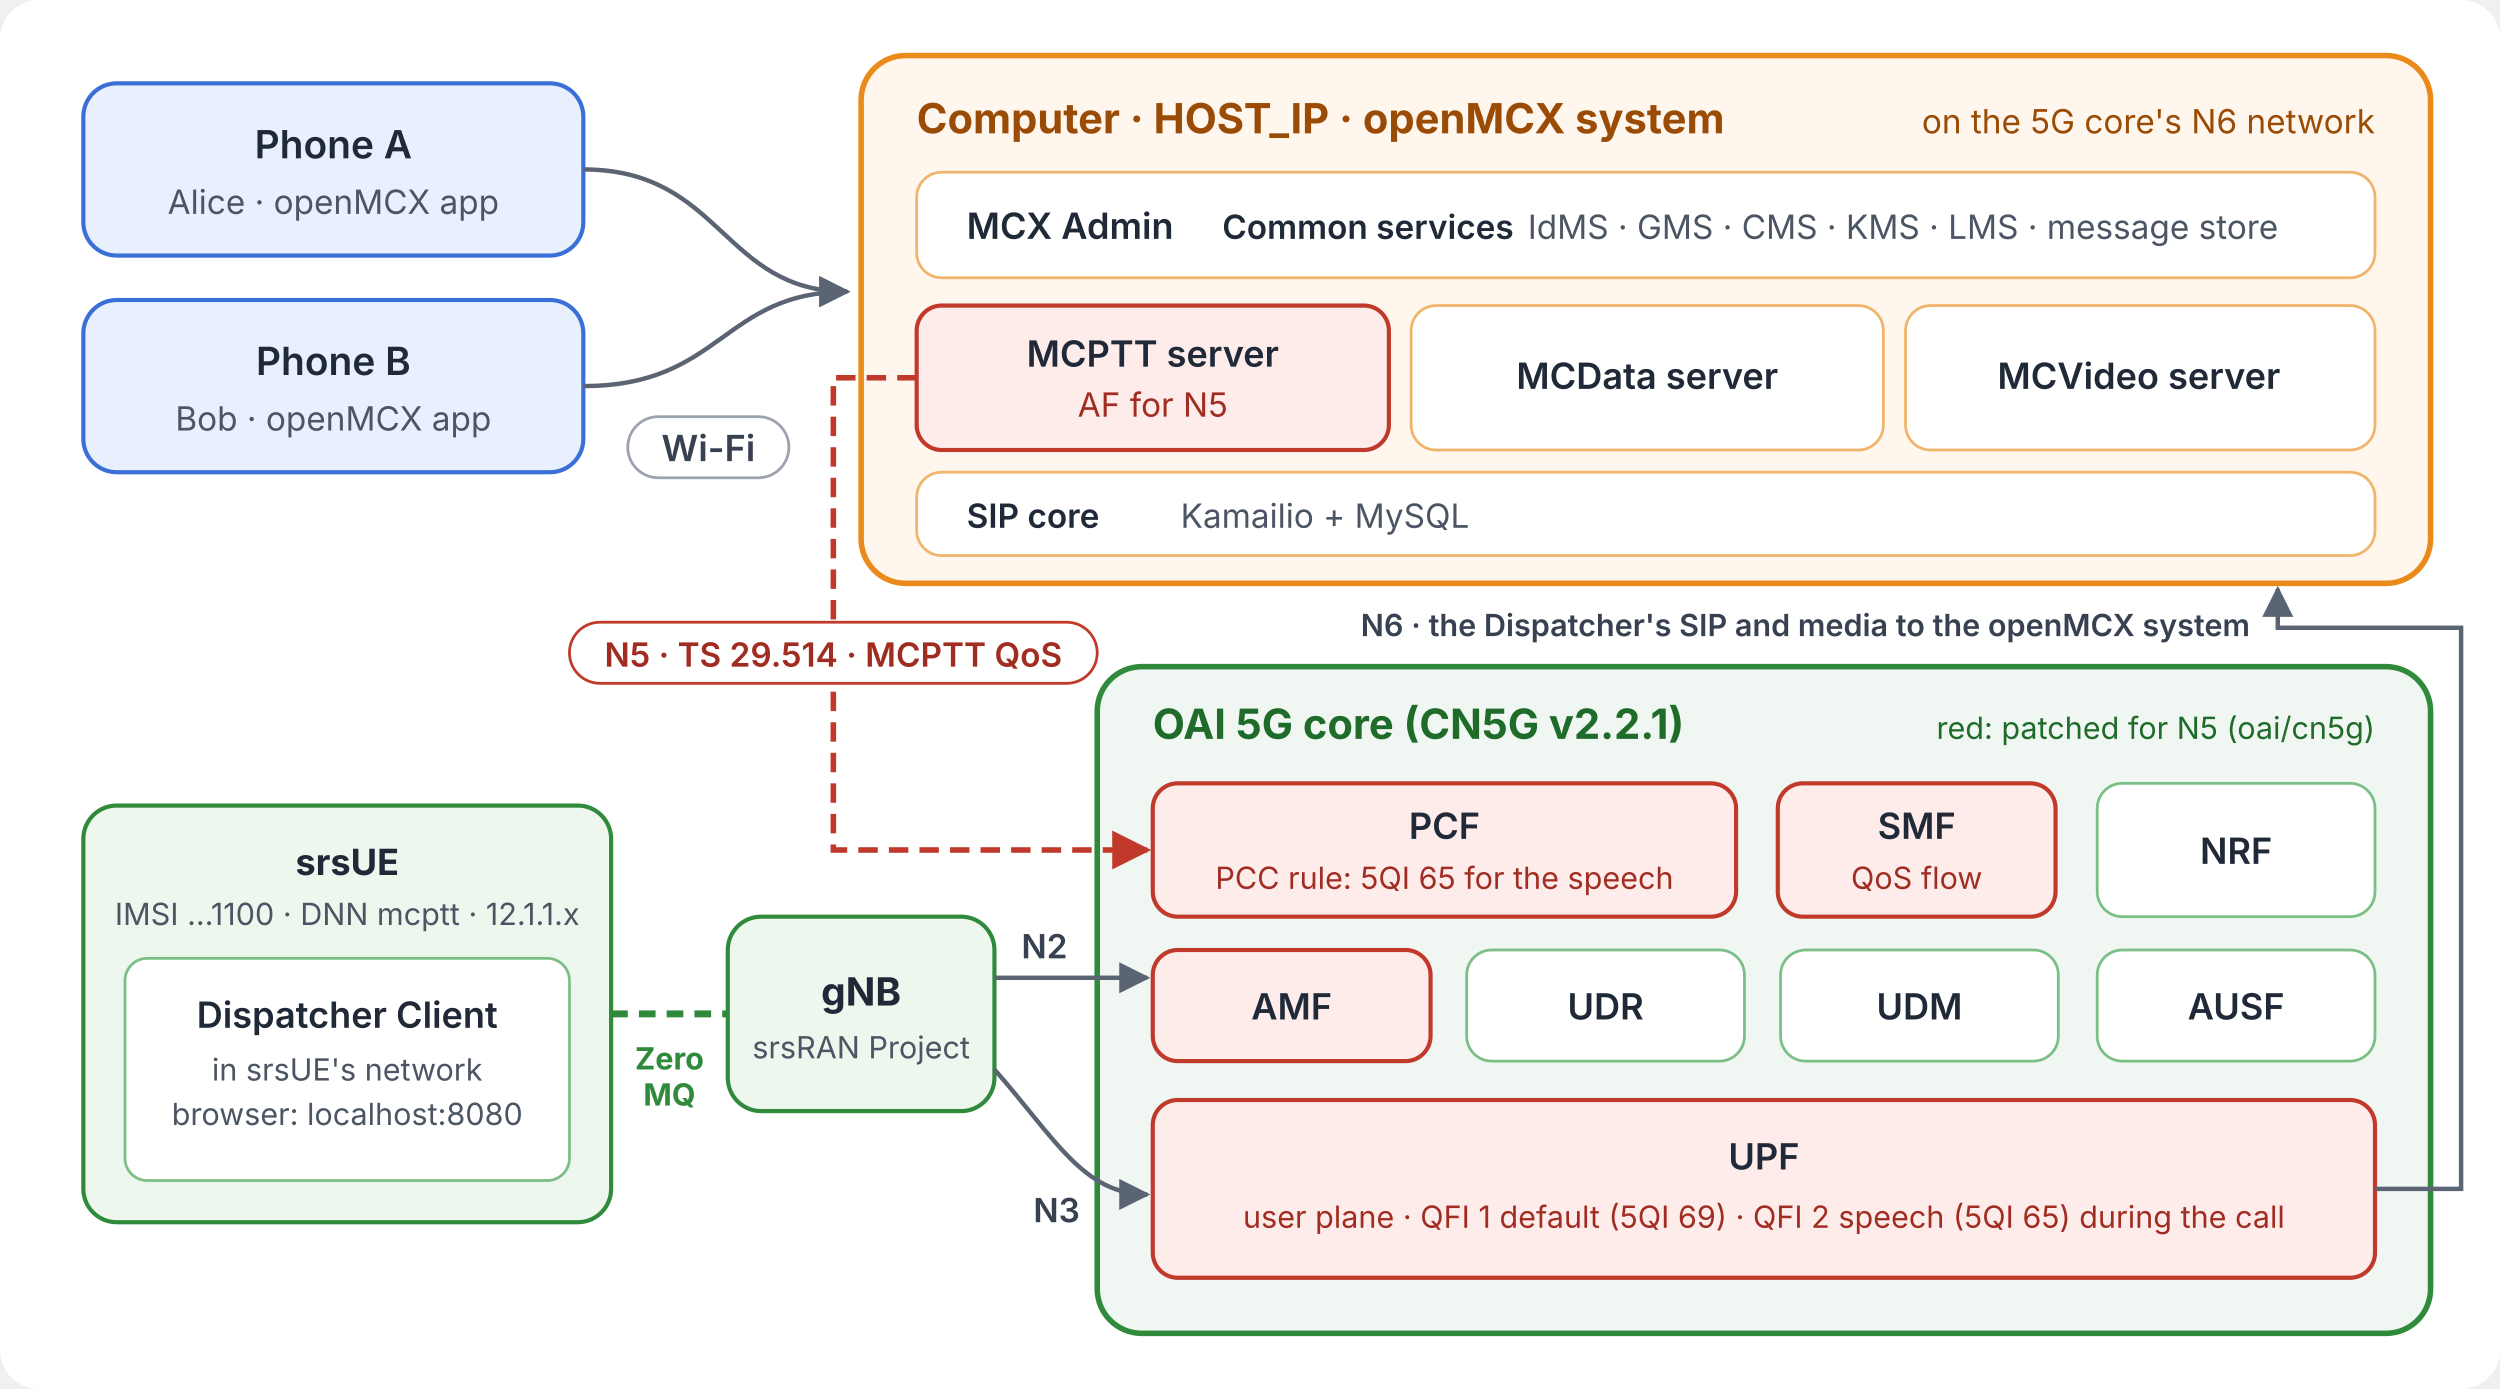
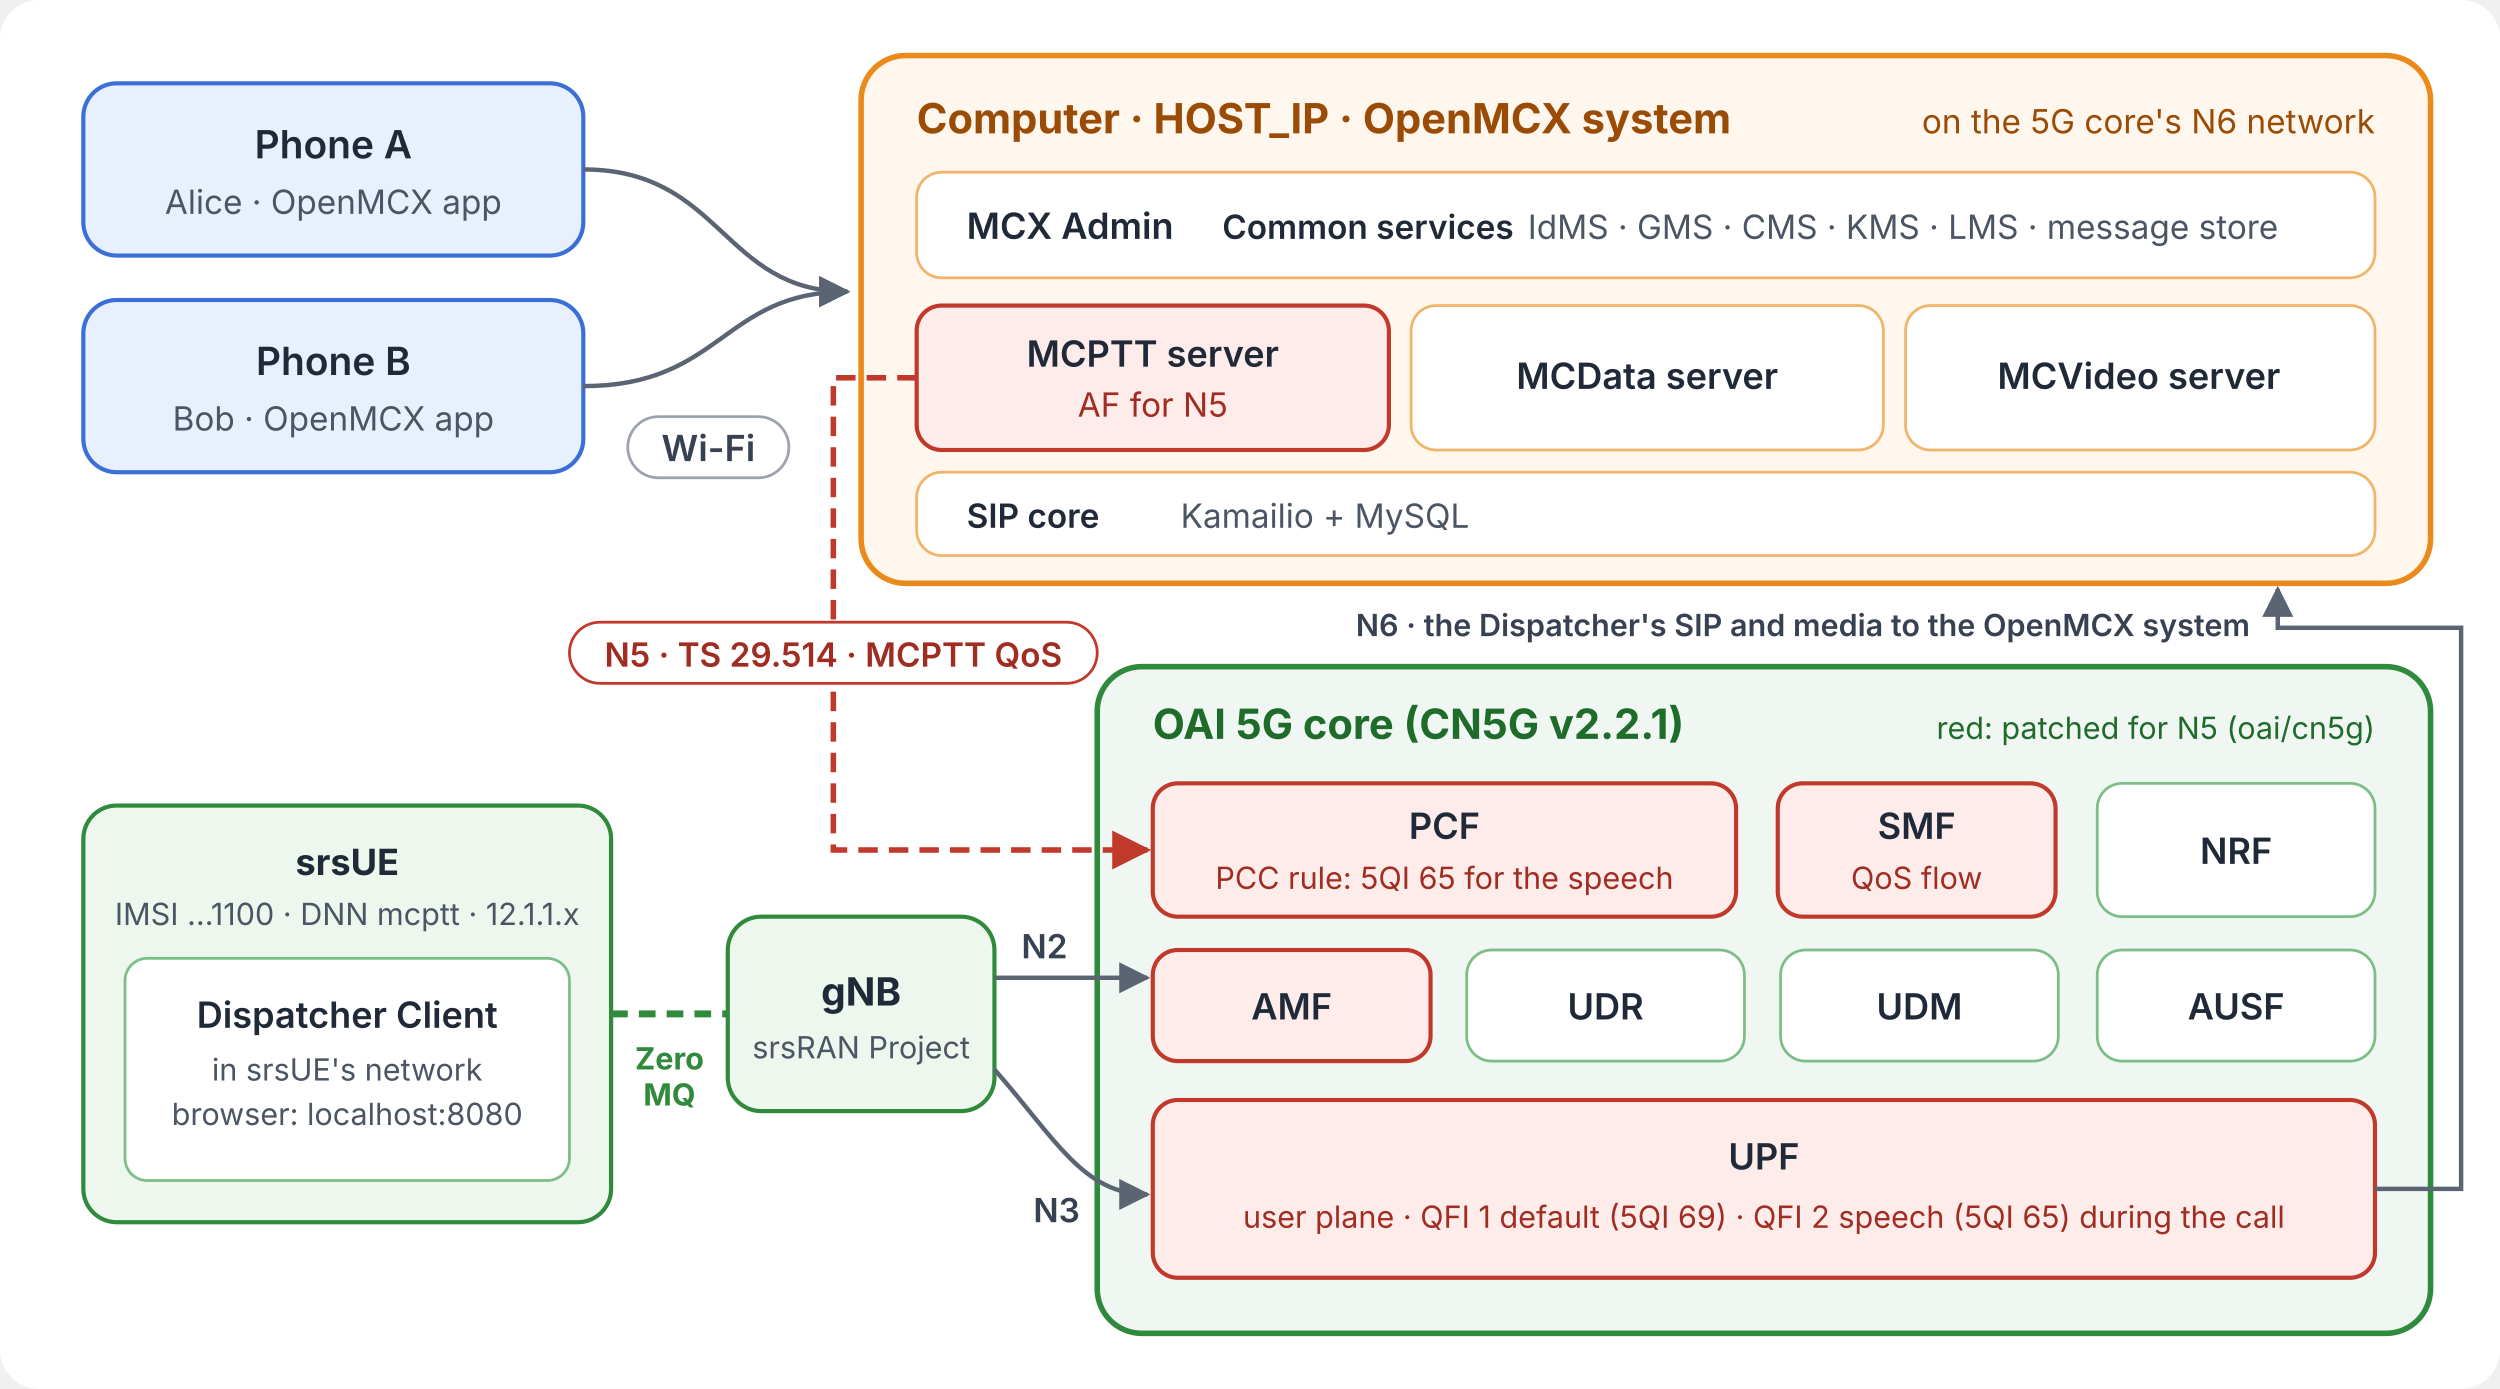
<svg xmlns="http://www.w3.org/2000/svg" width="900" height="500" viewBox="0 0 900 500" font-family="Inter, 'Segoe UI', Helvetica, Arial, sans-serif">
  <defs>
    <marker id="arrow" viewBox="0 0 10 10" refX="9" refY="5" markerWidth="7" markerHeight="7" orient="auto-start-reverse">
      <path d="M0,0 L10,5 L0,10 z" fill="#5b6472" />
    </marker>
    <marker id="arrow-red" viewBox="0 0 10 10" refX="9" refY="5" markerWidth="7" markerHeight="7" orient="auto-start-reverse">
      <path d="M0,0 L10,5 L0,10 z" fill="#c0392b" />
    </marker>
  </defs>
  <rect width="900" height="500" rx="14" fill="#ffffff" />
  <g font-size="14" fill="#1f2937">
    <rect x="30" y="30" width="180" height="62" rx="12" fill="#e8f0fe" stroke="#3b6fd8" stroke-width="1.5" />
    <text x="120" y="57" text-anchor="middle" font-weight="600">Phone A</text>
-     <text x="120" y="77" text-anchor="middle" font-size="12" fill="#4b5563">Alice · openMCX app</text>
+     <text x="120" y="77" text-anchor="middle" font-size="12" fill="#4b5563">Alice · OpenMCX app</text>
    <rect x="30" y="108" width="180" height="62" rx="12" fill="#e8f0fe" stroke="#3b6fd8" stroke-width="1.5" />
    <text x="120" y="135" text-anchor="middle" font-weight="600">Phone B</text>
-     <text x="120" y="155" text-anchor="middle" font-size="12" fill="#4b5563">Bob · openMCX app</text>
+     <text x="120" y="155" text-anchor="middle" font-size="12" fill="#4b5563">Bob · OpenMCX app</text>
  </g>
  <g stroke="#5b6472" stroke-width="1.6" fill="none">
    <path d="M210,61 C260,61 260,105 305,105" marker-end="url(#arrow)" />
    <path d="M210,139 C260,139 260,105 305,105" marker-end="url(#arrow)" />
  </g>
  <rect x="226" y="150" width="58" height="22" rx="11" fill="#ffffff" stroke="#9ca3af" />
  <text x="255" y="166" text-anchor="middle" font-size="13" font-weight="600" fill="#374151">Wi-Fi</text>
  <rect x="310" y="20" width="565" height="190" rx="16" fill="#fff7ed" stroke="#ea8a1a" stroke-width="2" />
-   <text x="330" y="48" font-size="15" font-weight="700" fill="#9a4b05">Computer · HOST_IP · openMCX system</text>
+   <text x="330" y="48" font-size="15" font-weight="700" fill="#9a4b05">Computer · HOST_IP · OpenMCX system</text>
  <text x="855" y="48" text-anchor="end" font-size="12" fill="#9a4b05">on the 5G core's N6 network</text>
  <g font-size="13" fill="#1f2937">
    <rect x="330" y="62" width="525" height="38" rx="9" fill="#ffffff" stroke="#f0b46b" />
    <text x="348" y="86" font-weight="600">MCX Admin</text>
    <text x="440" y="86" font-size="12" font-weight="600">Common services</text>
    <text x="550" y="86" font-size="12" fill="#4b5563">IdMS · GMS · CMS · KMS · LMS · message store</text>
    <rect x="330" y="110" width="170" height="52" rx="9" fill="#fdecea" stroke="#c0392b" stroke-width="1.5" />
    <text x="415" y="132" text-anchor="middle" font-weight="600">MCPTT server</text>
    <text x="415" y="150" text-anchor="middle" font-size="12" fill="#a12d22">AF for N5</text>
    <rect x="508" y="110" width="170" height="52" rx="9" fill="#ffffff" stroke="#f0b46b" />
    <text x="593" y="140" text-anchor="middle" font-weight="600">MCData server</text>
    <rect x="686" y="110" width="169" height="52" rx="9" fill="#ffffff" stroke="#f0b46b" />
    <text x="770" y="140" text-anchor="middle" font-weight="600">MCVideo server</text>
    <rect x="330" y="170" width="525" height="30" rx="9" fill="#ffffff" stroke="#f0b46b" />
    <text x="348" y="190" font-size="12" font-weight="600">SIP core</text>
    <text x="425" y="190" font-size="12" fill="#4b5563">Kamailio + MySQL</text>
  </g>
  <g font-size="13" fill="#1f2937">
    <rect x="30" y="290" width="190" height="150" rx="12" fill="#eef7ee" stroke="#2f8a3b" stroke-width="1.5" />
    <text x="125" y="315" text-anchor="middle" font-weight="700">srsUE</text>
    <text x="125" y="333" text-anchor="middle" font-size="11" fill="#4b5563">IMSI …1100 · DNN mcptt · 12.1.1.x</text>
    <rect x="45" y="345" width="160" height="80" rx="8" fill="#ffffff" stroke="#7cbf86" />
    <text x="125" y="370" text-anchor="middle" font-weight="600">Dispatcher Client</text>
    <text x="125" y="389" text-anchor="middle" font-size="11" fill="#4b5563">in srsUE's network</text>
    <text x="125" y="405" text-anchor="middle" font-size="11" fill="#4b5563">browser: localhost:8080</text>
  </g>
  <rect x="262" y="330" width="96" height="70" rx="12" fill="#eef7ee" stroke="#2f8a3b" stroke-width="1.5" />
  <text x="310" y="362" text-anchor="middle" font-size="14" font-weight="700" fill="#1f2937">gNB</text>
  <text x="310" y="381" text-anchor="middle" font-size="11" fill="#4b5563">srsRAN Project</text>
  <path d="M220,365 L262,365" stroke="#2f8a3b" stroke-width="2.5" stroke-dasharray="6 4" />
  <text x="241" y="385" text-anchor="middle" font-size="11" font-weight="700" fill="#2f8a3b">Zero</text>
  <text x="241" y="398" text-anchor="middle" font-size="11" font-weight="700" fill="#2f8a3b">MQ</text>
  <rect x="395" y="240" width="480" height="240" rx="16" fill="#f0f7f2" stroke="#2f8a3b" stroke-width="2" />
  <text x="415" y="266" font-size="15" font-weight="700" fill="#1e6b2a">OAI 5G core (CN5G v2.2.1)</text>
  <text x="855" y="266" text-anchor="end" font-size="11" fill="#1e6b2a">red: patched for N5 (oai/cn5g)</text>
  <g font-size="13" font-weight="600" fill="#1f2937" text-anchor="middle">
    <rect x="415" y="282" width="210" height="48" rx="9" fill="#fdecea" stroke="#c0392b" stroke-width="1.5" />
    <text x="520" y="302">PCF</text>
    <text x="520" y="320" font-size="11" font-weight="400" fill="#a12d22">PCC rule: 5QI 65 for the speech</text>
    <rect x="640" y="282" width="100" height="48" rx="9" fill="#fdecea" stroke="#c0392b" stroke-width="1.5" />
    <text x="690" y="302">SMF</text>
    <text x="690" y="320" font-size="11" font-weight="400" fill="#a12d22">QoS flow</text>
    <rect x="415" y="342" width="100" height="40" rx="9" fill="#fdecea" stroke="#c0392b" stroke-width="1.5" />
    <text x="465" y="367">AMF</text>
    <rect x="755" y="282" width="100" height="48" rx="9" fill="#ffffff" stroke="#7cbf86" />
    <text x="805" y="311">NRF</text>
    <rect x="528" y="342" width="100" height="40" rx="9" fill="#ffffff" stroke="#7cbf86" />
    <text x="578" y="367">UDR</text>
    <rect x="641" y="342" width="100" height="40" rx="9" fill="#ffffff" stroke="#7cbf86" />
    <text x="691" y="367">UDM</text>
    <rect x="755" y="342" width="100" height="40" rx="9" fill="#ffffff" stroke="#7cbf86" />
    <text x="805" y="367">AUSF</text>
    <rect x="415" y="396" width="440" height="64" rx="9" fill="#fdecea" stroke="#c0392b" stroke-width="1.5" />
    <text x="635" y="421">UPF</text>
    <text x="635" y="442" font-size="11" font-weight="400" fill="#a12d22">user plane · QFI 1 default (5QI 69) · QFI 2 speech (5QI 65) during the call</text>
  </g>
  <path d="M358,352 L413,352" stroke="#5b6472" stroke-width="1.6" fill="none" marker-end="url(#arrow)" />
  <text x="376" y="345" text-anchor="middle" font-size="12" font-weight="600" fill="#374151">N2</text>
  <path d="M358,385 C380,410 390,430 413,430" stroke="#5b6472" stroke-width="1.6" fill="none" marker-end="url(#arrow)" />
  <text x="372" y="440" font-size="12" font-weight="600" fill="#374151">N3</text>
  <path d="M855,428 L886,428 L886,226 L820,226 L820,212" stroke="#5b6472" stroke-width="1.6" fill="none" marker-end="url(#arrow)" />
-   <text x="810" y="229" text-anchor="end" font-size="11" font-weight="600" fill="#374151">N6 · the Dispatcher's SIP and media to the openMCX system</text>
+   <text x="810" y="229" text-anchor="end" font-size="11" font-weight="600" fill="#374151">N6 · the Dispatcher's SIP and media to the OpenMCX system</text>
  <path d="M330,136 L300,136 L300,306 L413,306" stroke="#c0392b" stroke-width="2" stroke-dasharray="7 4" fill="none" marker-end="url(#arrow-red)" />
  <rect x="205" y="224" width="190" height="22" rx="11" fill="#ffffff" stroke="#c0392b" />
  <text x="300" y="240" text-anchor="middle" font-size="12" font-weight="600" fill="#a12d22">N5 · TS 29.514 · MCPTT QoS</text>
</svg>
